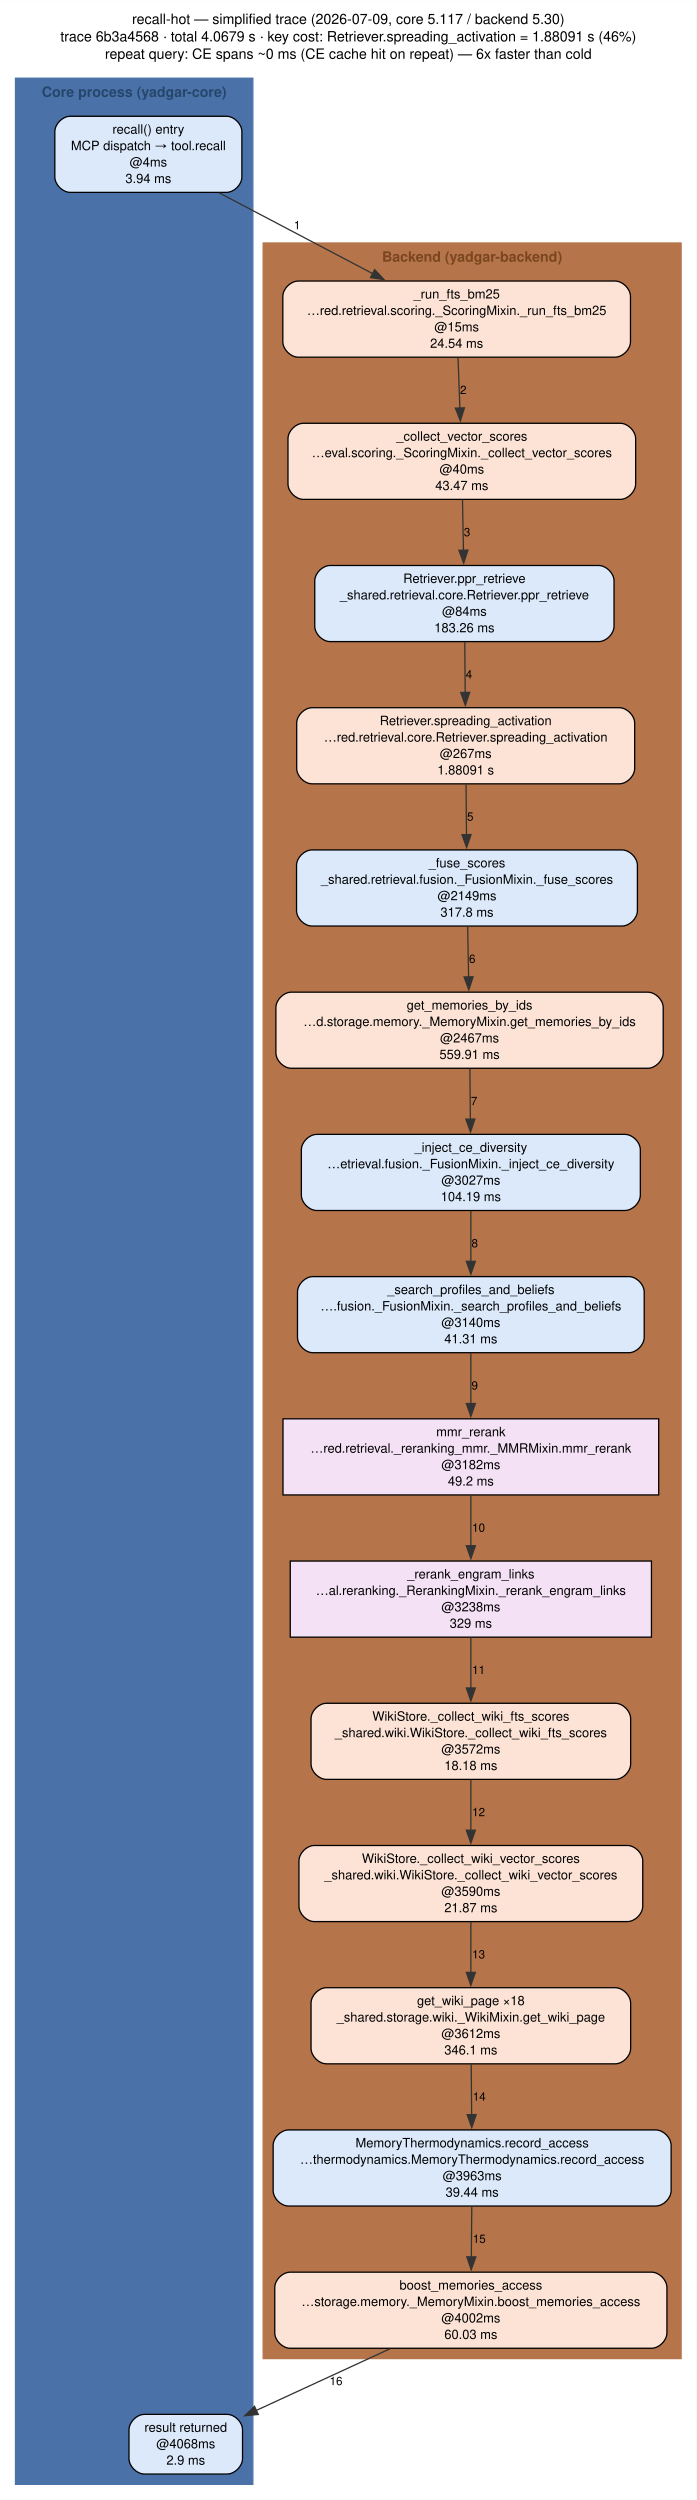
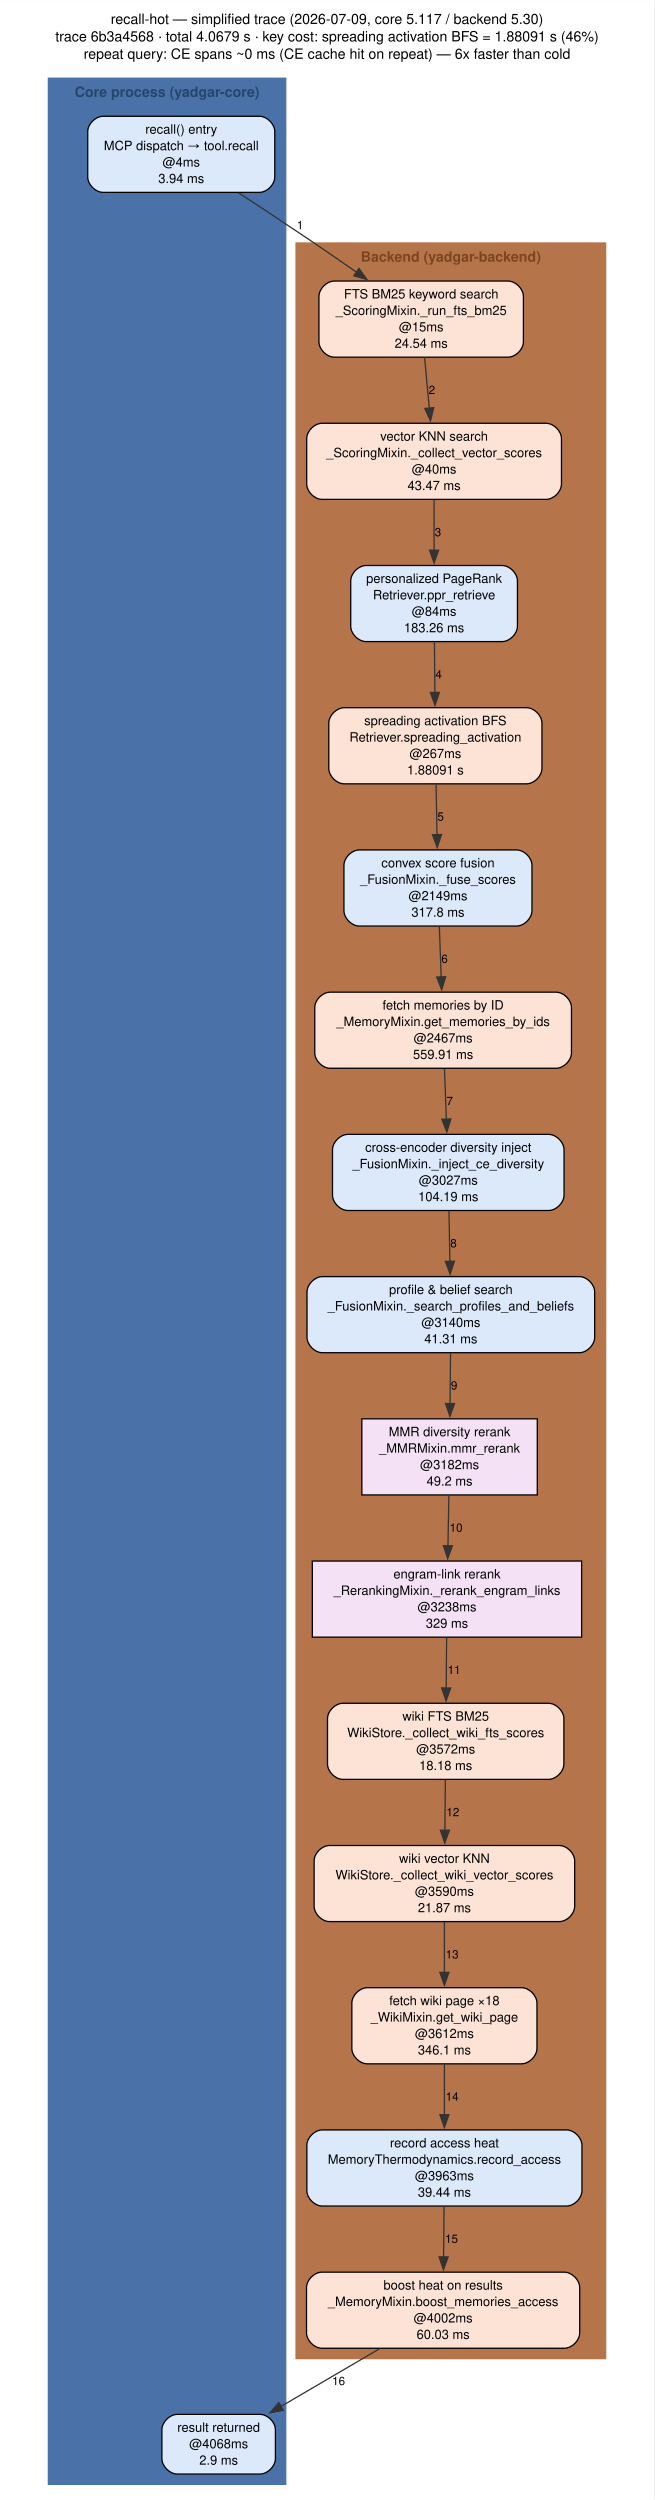
- <svg xmlns="http://www.w3.org/2000/svg" width="540pt" height="1938pt" viewBox="0.00 0.00 540.00 1937.75">
+ <svg xmlns="http://www.w3.org/2000/svg" width="507pt" height="1938pt" viewBox="0.00 0.00 507.00 1937.75">
  <g id="graph0" class="graph" transform="scale(1 1) rotate(0) translate(4 1933.75)">
-     <polygon fill="white" stroke="none" points="-4,4 -4,-1933.75 536,-1933.75 536,4 -4,4" />
-     <text text-anchor="middle" x="266" y="-1915.3" font-family="Helvetica,sans-Serif" font-size="11.00">recall-hot — simplified trace (2026-07-09, core 5.117 / backend 5.30)</text>
-     <text text-anchor="middle" x="266" y="-1901.8" font-family="Helvetica,sans-Serif" font-size="11.00">trace 6b3a4568 · total 4.0679 s · key cost: Retriever.spreading_activation = 1.88091 s (46%)</text>
-     <text text-anchor="middle" x="266" y="-1888.3" font-family="Helvetica,sans-Serif" font-size="11.00">repeat query: CE spans ~0 ms (CE cache hit on repeat) — 6x faster than cold</text>
+     <polygon fill="white" stroke="none" points="-4,4 -4,-1933.75 503,-1933.75 503,4 -4,4" />
+     <text text-anchor="middle" x="249.5" y="-1915.3" font-family="Helvetica,sans-Serif" font-size="11.00">recall-hot — simplified trace (2026-07-09, core 5.117 / backend 5.30)</text>
+     <text text-anchor="middle" x="249.5" y="-1901.8" font-family="Helvetica,sans-Serif" font-size="11.00">trace 6b3a4568 · total 4.0679 s · key cost: spreading activation BFS = 1.88091 s (46%)</text>
+     <text text-anchor="middle" x="249.5" y="-1888.3" font-family="Helvetica,sans-Serif" font-size="11.00">repeat query: CE spans ~0 ms (CE cache hit on repeat) — 6x faster than cold</text>
    <g id="clust1" class="cluster">
-       <polygon fill="#4a72a8" stroke="#4a72a8" points="8,-8 8,-1873.25 192,-1873.25 192,-8 8,-8" />
-       <text text-anchor="middle" x="100" y="-1858.8" font-family="Helvetica,sans-Serif" font-weight="bold" font-size="11.00" fill="#26456b">Core process (yadgar-core)</text>
+       <polygon fill="#4a72a8" stroke="#4a72a8" points="33.5,-8 33.5,-1873.25 217.5,-1873.25 217.5,-8 33.5,-8" />
+       <text text-anchor="middle" x="125.5" y="-1858.8" font-family="Helvetica,sans-Serif" font-weight="bold" font-size="11.00" fill="#26456b">Core process (yadgar-core)</text>
    </g>
    <g id="clust2" class="cluster">
-       <polygon fill="#b5744a" stroke="#b5744a" points="200,-105.5 200,-1745.5 524,-1745.5 524,-105.5 200,-105.5" />
-       <text text-anchor="middle" x="362" y="-1731.05" font-family="Helvetica,sans-Serif" font-weight="bold" font-size="11.00" fill="#7a4620">Backend (yadgar-backend)</text>
+       <polygon fill="#b5744a" stroke="#b5744a" points="225.5,-105.5 225.5,-1745.5 465.5,-1745.5 465.5,-105.5 225.5,-105.5" />
+       <text text-anchor="middle" x="345.5" y="-1731.05" font-family="Helvetica,sans-Serif" font-weight="bold" font-size="11.00" fill="#7a4620">Backend (yadgar-backend)</text>
    </g>
    <g id="node1" class="node">
-       <path fill="#dbe9fb" stroke="black" d="M171.5,-1843.75C171.5,-1843.75 50.5,-1843.75 50.5,-1843.75 44.5,-1843.75 38.5,-1837.75 38.5,-1831.75 38.5,-1831.75 38.5,-1796.75 38.5,-1796.75 38.5,-1790.75 44.5,-1784.75 50.5,-1784.75 50.5,-1784.75 171.5,-1784.75 171.5,-1784.75 177.5,-1784.75 183.5,-1790.75 183.5,-1796.75 183.5,-1796.75 183.5,-1831.75 183.5,-1831.75 183.5,-1837.75 177.5,-1843.75 171.5,-1843.75" />
-       <text text-anchor="middle" x="111" y="-1830.25" font-family="Helvetica,sans-Serif" font-size="10.00">recall() entry</text>
-       <text text-anchor="middle" x="111" y="-1817.5" font-family="Helvetica,sans-Serif" font-size="10.00">MCP dispatch → tool.recall</text>
-       <text text-anchor="middle" x="111" y="-1804.75" font-family="Helvetica,sans-Serif" font-size="10.00">@4ms</text>
-       <text text-anchor="middle" x="111" y="-1792" font-family="Helvetica,sans-Serif" font-size="10.00">3.94 ms</text>
+       <path fill="#dbe9fb" stroke="black" d="M197,-1843.75C197,-1843.75 76,-1843.75 76,-1843.75 70,-1843.75 64,-1837.75 64,-1831.75 64,-1831.75 64,-1796.75 64,-1796.75 64,-1790.75 70,-1784.75 76,-1784.75 76,-1784.75 197,-1784.75 197,-1784.75 203,-1784.75 209,-1790.75 209,-1796.75 209,-1796.75 209,-1831.75 209,-1831.75 209,-1837.75 203,-1843.75 197,-1843.75" />
+       <text text-anchor="middle" x="136.5" y="-1830.25" font-family="Helvetica,sans-Serif" font-size="10.00">recall() entry</text>
+       <text text-anchor="middle" x="136.5" y="-1817.5" font-family="Helvetica,sans-Serif" font-size="10.00">MCP dispatch → tool.recall</text>
+       <text text-anchor="middle" x="136.5" y="-1804.75" font-family="Helvetica,sans-Serif" font-size="10.00">@4ms</text>
+       <text text-anchor="middle" x="136.5" y="-1792" font-family="Helvetica,sans-Serif" font-size="10.00">3.94 ms</text>
    </g>
    <g id="node3" class="node">
-       <path fill="#fce3d6" stroke="black" d="M472.75,-1716C472.75,-1716 227.25,-1716 227.25,-1716 221.25,-1716 215.25,-1710 215.25,-1704 215.25,-1704 215.25,-1669 215.25,-1669 215.25,-1663 221.25,-1657 227.25,-1657 227.25,-1657 472.75,-1657 472.75,-1657 478.75,-1657 484.75,-1663 484.75,-1669 484.75,-1669 484.75,-1704 484.75,-1704 484.75,-1710 478.75,-1716 472.75,-1716" />
-       <text text-anchor="middle" x="350" y="-1702.5" font-family="Helvetica,sans-Serif" font-size="10.00">_run_fts_bm25</text>
-       <text text-anchor="middle" x="350" y="-1689.75" font-family="Helvetica,sans-Serif" font-size="10.00">…red.retrieval.scoring._ScoringMixin._run_fts_bm25</text>
-       <text text-anchor="middle" x="350" y="-1677" font-family="Helvetica,sans-Serif" font-size="10.00">@15ms</text>
-       <text text-anchor="middle" x="350" y="-1664.25" font-family="Helvetica,sans-Serif" font-size="10.00">24.54 ms</text>
+       <path fill="#fce3d6" stroke="black" d="M389.75,-1716C389.75,-1716 255.25,-1716 255.25,-1716 249.25,-1716 243.25,-1710 243.25,-1704 243.25,-1704 243.25,-1669 243.25,-1669 243.25,-1663 249.25,-1657 255.25,-1657 255.25,-1657 389.75,-1657 389.75,-1657 395.75,-1657 401.75,-1663 401.75,-1669 401.75,-1669 401.75,-1704 401.75,-1704 401.75,-1710 395.75,-1716 389.75,-1716" />
+       <text text-anchor="middle" x="322.5" y="-1702.5" font-family="Helvetica,sans-Serif" font-size="10.00">FTS BM25 keyword search</text>
+       <text text-anchor="middle" x="322.5" y="-1689.75" font-family="Helvetica,sans-Serif" font-size="10.00">_ScoringMixin._run_fts_bm25</text>
+       <text text-anchor="middle" x="322.5" y="-1677" font-family="Helvetica,sans-Serif" font-size="10.00">@15ms</text>
+       <text text-anchor="middle" x="322.5" y="-1664.25" font-family="Helvetica,sans-Serif" font-size="10.00">24.54 ms</text>
    </g>
    <g id="edge1" class="edge">
-       <path fill="none" stroke="#333333" d="M165.83,-1784.4C201.38,-1765.7 247.86,-1741.24 285.22,-1721.58" />
-       <polygon fill="#333333" stroke="#333333" points="286.45,-1724.89 293.67,-1717.14 283.19,-1718.7 286.45,-1724.89" />
-       <text text-anchor="middle" x="226.33" y="-1756.2" font-family="Helvetica,sans-Serif" font-size="9.00">1</text>
+       <path fill="none" stroke="#333333" d="M181.04,-1784.34C199.24,-1772.43 220.46,-1758.41 239.5,-1745.5 250.19,-1738.25 261.58,-1730.38 272.39,-1722.85" />
+       <polygon fill="#333333" stroke="#333333" points="274.27,-1725.81 280.47,-1717.21 270.26,-1720.07 274.27,-1725.81" />
+       <text text-anchor="middle" x="228.6" y="-1756.2" font-family="Helvetica,sans-Serif" font-size="9.00">1</text>
    </g>
    <g id="node2" class="node">
-       <path fill="#dbe9fb" stroke="black" d="M172,-62.25C172,-62.25 108,-62.25 108,-62.25 102,-62.25 96,-56.25 96,-50.25 96,-50.25 96,-28 96,-28 96,-22 102,-16 108,-16 108,-16 172,-16 172,-16 178,-16 184,-22 184,-28 184,-28 184,-50.25 184,-50.25 184,-56.25 178,-62.25 172,-62.25" />
-       <text text-anchor="middle" x="140" y="-48.75" font-family="Helvetica,sans-Serif" font-size="10.00">result returned</text>
-       <text text-anchor="middle" x="140" y="-36" font-family="Helvetica,sans-Serif" font-size="10.00">@4068ms</text>
-       <text text-anchor="middle" x="140" y="-23.25" font-family="Helvetica,sans-Serif" font-size="10.00">2.9 ms</text>
+       <path fill="#dbe9fb" stroke="black" d="M197.5,-62.25C197.5,-62.25 133.5,-62.25 133.5,-62.25 127.5,-62.25 121.5,-56.25 121.5,-50.25 121.5,-50.25 121.5,-28 121.5,-28 121.5,-22 127.5,-16 133.5,-16 133.5,-16 197.5,-16 197.5,-16 203.5,-16 209.5,-22 209.5,-28 209.5,-28 209.5,-50.25 209.5,-50.25 209.5,-56.25 203.5,-62.25 197.5,-62.25" />
+       <text text-anchor="middle" x="165.5" y="-48.75" font-family="Helvetica,sans-Serif" font-size="10.00">result returned</text>
+       <text text-anchor="middle" x="165.5" y="-36" font-family="Helvetica,sans-Serif" font-size="10.00">@4068ms</text>
+       <text text-anchor="middle" x="165.5" y="-23.25" font-family="Helvetica,sans-Serif" font-size="10.00">2.9 ms</text>
    </g>
    <g id="node4" class="node">
-       <path fill="#fce3d6" stroke="black" d="M476.75,-1605.75C476.75,-1605.75 231.25,-1605.75 231.25,-1605.75 225.25,-1605.75 219.25,-1599.75 219.25,-1593.75 219.25,-1593.75 219.25,-1558.75 219.25,-1558.75 219.25,-1552.75 225.25,-1546.75 231.25,-1546.75 231.25,-1546.75 476.75,-1546.75 476.75,-1546.75 482.75,-1546.75 488.75,-1552.75 488.75,-1558.75 488.75,-1558.75 488.75,-1593.75 488.75,-1593.75 488.75,-1599.75 482.75,-1605.75 476.75,-1605.75" />
-       <text text-anchor="middle" x="354" y="-1592.25" font-family="Helvetica,sans-Serif" font-size="10.00">_collect_vector_scores</text>
-       <text text-anchor="middle" x="354" y="-1579.5" font-family="Helvetica,sans-Serif" font-size="10.00">…eval.scoring._ScoringMixin._collect_vector_scores</text>
-       <text text-anchor="middle" x="354" y="-1566.75" font-family="Helvetica,sans-Serif" font-size="10.00">@40ms</text>
-       <text text-anchor="middle" x="354" y="-1554" font-family="Helvetica,sans-Serif" font-size="10.00">43.47 ms</text>
+       <path fill="#fce3d6" stroke="black" d="M419.25,-1605.75C419.25,-1605.75 245.75,-1605.75 245.75,-1605.75 239.75,-1605.75 233.75,-1599.75 233.75,-1593.75 233.75,-1593.75 233.75,-1558.75 233.75,-1558.75 233.75,-1552.75 239.75,-1546.75 245.75,-1546.75 245.75,-1546.75 419.25,-1546.75 419.25,-1546.75 425.25,-1546.75 431.25,-1552.75 431.25,-1558.75 431.25,-1558.75 431.25,-1593.75 431.25,-1593.75 431.25,-1599.75 425.25,-1605.75 419.25,-1605.75" />
+       <text text-anchor="middle" x="332.5" y="-1592.25" font-family="Helvetica,sans-Serif" font-size="10.00">vector KNN search</text>
+       <text text-anchor="middle" x="332.5" y="-1579.5" font-family="Helvetica,sans-Serif" font-size="10.00">_ScoringMixin._collect_vector_scores</text>
+       <text text-anchor="middle" x="332.5" y="-1566.75" font-family="Helvetica,sans-Serif" font-size="10.00">@40ms</text>
+       <text text-anchor="middle" x="332.5" y="-1554" font-family="Helvetica,sans-Serif" font-size="10.00">43.47 ms</text>
    </g>
    <g id="edge2" class="edge">
-       <path fill="none" stroke="#333333" d="M351.06,-1656.78C351.51,-1644.66 352.04,-1630.36 352.52,-1617.24" />
-       <polygon fill="#333333" stroke="#333333" points="356.01,-1617.74 352.88,-1607.62 349.01,-1617.49 356.01,-1617.74" />
-       <text text-anchor="middle" x="355.12" y="-1628.45" font-family="Helvetica,sans-Serif" font-size="9.00">2</text>
+       <path fill="none" stroke="#333333" d="M325.15,-1656.78C326.27,-1644.66 327.59,-1630.36 328.81,-1617.24" />
+       <polygon fill="#333333" stroke="#333333" points="332.26,-1617.9 329.69,-1607.62 325.29,-1617.25 332.26,-1617.9" />
+       <text text-anchor="middle" x="330.8" y="-1628.45" font-family="Helvetica,sans-Serif" font-size="9.00">2</text>
    </g>
    <g id="node5" class="node">
-       <path fill="#dbe9fb" stroke="black" d="M460,-1495.5C460,-1495.5 252,-1495.5 252,-1495.5 246,-1495.5 240,-1489.5 240,-1483.5 240,-1483.5 240,-1448.5 240,-1448.5 240,-1442.5 246,-1436.5 252,-1436.5 252,-1436.5 460,-1436.5 460,-1436.5 466,-1436.5 472,-1442.5 472,-1448.5 472,-1448.5 472,-1483.5 472,-1483.5 472,-1489.5 466,-1495.5 460,-1495.5" />
-       <text text-anchor="middle" x="356" y="-1482" font-family="Helvetica,sans-Serif" font-size="10.00">Retriever.ppr_retrieve</text>
-       <text text-anchor="middle" x="356" y="-1469.25" font-family="Helvetica,sans-Serif" font-size="10.00">_shared.retrieval.core.Retriever.ppr_retrieve</text>
-       <text text-anchor="middle" x="356" y="-1456.5" font-family="Helvetica,sans-Serif" font-size="10.00">@84ms</text>
-       <text text-anchor="middle" x="356" y="-1443.75" font-family="Helvetica,sans-Serif" font-size="10.00">183.26 ms</text>
+       <path fill="#dbe9fb" stroke="black" d="M385.12,-1495.5C385.12,-1495.5 279.88,-1495.5 279.88,-1495.5 273.88,-1495.5 267.88,-1489.5 267.88,-1483.5 267.88,-1483.5 267.88,-1448.5 267.88,-1448.5 267.88,-1442.5 273.88,-1436.5 279.88,-1436.5 279.88,-1436.5 385.12,-1436.5 385.12,-1436.5 391.12,-1436.5 397.12,-1442.5 397.12,-1448.5 397.12,-1448.5 397.12,-1483.5 397.12,-1483.5 397.12,-1489.5 391.12,-1495.5 385.12,-1495.5" />
+       <text text-anchor="middle" x="332.5" y="-1482" font-family="Helvetica,sans-Serif" font-size="10.00">personalized PageRank</text>
+       <text text-anchor="middle" x="332.5" y="-1469.25" font-family="Helvetica,sans-Serif" font-size="10.00">Retriever.ppr_retrieve</text>
+       <text text-anchor="middle" x="332.5" y="-1456.5" font-family="Helvetica,sans-Serif" font-size="10.00">@84ms</text>
+       <text text-anchor="middle" x="332.5" y="-1443.75" font-family="Helvetica,sans-Serif" font-size="10.00">183.26 ms</text>
    </g>
    <g id="edge3" class="edge">
-       <path fill="none" stroke="#333333" d="M354.53,-1546.53C354.75,-1534.41 355.02,-1520.11 355.26,-1506.99" />
-       <polygon fill="#333333" stroke="#333333" points="358.75,-1507.44 355.44,-1497.37 351.75,-1507.31 358.75,-1507.44" />
-       <text text-anchor="middle" x="358.06" y="-1518.2" font-family="Helvetica,sans-Serif" font-size="9.00">3</text>
+       <path fill="none" stroke="#333333" d="M332.5,-1546.53C332.5,-1534.41 332.5,-1520.11 332.5,-1506.99" />
+       <polygon fill="#333333" stroke="#333333" points="336,-1507.37 332.5,-1497.37 329,-1507.37 336,-1507.37" />
+       <text text-anchor="middle" x="335.5" y="-1518.2" font-family="Helvetica,sans-Serif" font-size="9.00">3</text>
    </g>
    <g id="node6" class="node">
-       <path fill="#fce3d6" stroke="black" d="M476,-1385.25C476,-1385.25 238,-1385.25 238,-1385.25 232,-1385.25 226,-1379.25 226,-1373.25 226,-1373.25 226,-1338.25 226,-1338.25 226,-1332.25 232,-1326.25 238,-1326.25 238,-1326.25 476,-1326.25 476,-1326.25 482,-1326.25 488,-1332.25 488,-1338.25 488,-1338.25 488,-1373.25 488,-1373.25 488,-1379.25 482,-1385.25 476,-1385.25" />
-       <text text-anchor="middle" x="357" y="-1371.75" font-family="Helvetica,sans-Serif" font-size="10.00">Retriever.spreading_activation</text>
-       <text text-anchor="middle" x="357" y="-1359" font-family="Helvetica,sans-Serif" font-size="10.00">…red.retrieval.core.Retriever.spreading_activation</text>
-       <text text-anchor="middle" x="357" y="-1346.25" font-family="Helvetica,sans-Serif" font-size="10.00">@267ms</text>
-       <text text-anchor="middle" x="357" y="-1333.5" font-family="Helvetica,sans-Serif" font-size="10.00">1.88091 s</text>
+       <path fill="#fce3d6" stroke="black" d="M404.12,-1385.25C404.12,-1385.25 262.88,-1385.25 262.88,-1385.25 256.88,-1385.25 250.88,-1379.25 250.88,-1373.25 250.88,-1373.25 250.88,-1338.25 250.88,-1338.25 250.88,-1332.25 256.88,-1326.25 262.88,-1326.25 262.88,-1326.25 404.12,-1326.25 404.12,-1326.25 410.12,-1326.25 416.12,-1332.25 416.12,-1338.25 416.12,-1338.25 416.12,-1373.25 416.12,-1373.25 416.12,-1379.25 410.12,-1385.25 404.12,-1385.25" />
+       <text text-anchor="middle" x="333.5" y="-1371.75" font-family="Helvetica,sans-Serif" font-size="10.00">spreading activation BFS</text>
+       <text text-anchor="middle" x="333.5" y="-1359" font-family="Helvetica,sans-Serif" font-size="10.00">Retriever.spreading_activation</text>
+       <text text-anchor="middle" x="333.5" y="-1346.25" font-family="Helvetica,sans-Serif" font-size="10.00">@267ms</text>
+       <text text-anchor="middle" x="333.5" y="-1333.5" font-family="Helvetica,sans-Serif" font-size="10.00">1.88091 s</text>
    </g>
    <g id="edge4" class="edge">
-       <path fill="none" stroke="#333333" d="M356.27,-1436.28C356.38,-1424.16 356.51,-1409.86 356.63,-1396.74" />
-       <polygon fill="#333333" stroke="#333333" points="360.13,-1397.15 356.72,-1387.12 353.13,-1397.09 360.13,-1397.15" />
-       <text text-anchor="middle" x="359.53" y="-1407.95" font-family="Helvetica,sans-Serif" font-size="9.00">4</text>
+       <path fill="none" stroke="#333333" d="M332.77,-1436.28C332.88,-1424.16 333.01,-1409.86 333.13,-1396.74" />
+       <polygon fill="#333333" stroke="#333333" points="336.63,-1397.15 333.22,-1387.12 329.63,-1397.09 336.63,-1397.15" />
+       <text text-anchor="middle" x="336.03" y="-1407.95" font-family="Helvetica,sans-Serif" font-size="9.00">4</text>
    </g>
    <g id="node7" class="node">
-       <path fill="#dbe9fb" stroke="black" d="M478.12,-1275C478.12,-1275 237.88,-1275 237.88,-1275 231.88,-1275 225.88,-1269 225.88,-1263 225.88,-1263 225.88,-1228 225.88,-1228 225.88,-1222 231.88,-1216 237.88,-1216 237.88,-1216 478.12,-1216 478.12,-1216 484.12,-1216 490.12,-1222 490.12,-1228 490.12,-1228 490.12,-1263 490.12,-1263 490.12,-1269 484.12,-1275 478.12,-1275" />
-       <text text-anchor="middle" x="358" y="-1261.5" font-family="Helvetica,sans-Serif" font-size="10.00">_fuse_scores</text>
-       <text text-anchor="middle" x="358" y="-1248.75" font-family="Helvetica,sans-Serif" font-size="10.00">_shared.retrieval.fusion._FusionMixin._fuse_scores</text>
-       <text text-anchor="middle" x="358" y="-1236" font-family="Helvetica,sans-Serif" font-size="10.00">@2149ms</text>
-       <text text-anchor="middle" x="358" y="-1223.25" font-family="Helvetica,sans-Serif" font-size="10.00">317.8 ms</text>
+       <path fill="#dbe9fb" stroke="black" d="M396.38,-1275C396.38,-1275 274.62,-1275 274.62,-1275 268.62,-1275 262.62,-1269 262.62,-1263 262.62,-1263 262.62,-1228 262.62,-1228 262.62,-1222 268.62,-1216 274.62,-1216 274.62,-1216 396.38,-1216 396.38,-1216 402.38,-1216 408.38,-1222 408.38,-1228 408.38,-1228 408.38,-1263 408.38,-1263 408.38,-1269 402.38,-1275 396.38,-1275" />
+       <text text-anchor="middle" x="335.5" y="-1261.5" font-family="Helvetica,sans-Serif" font-size="10.00">convex score fusion</text>
+       <text text-anchor="middle" x="335.5" y="-1248.75" font-family="Helvetica,sans-Serif" font-size="10.00">_FusionMixin._fuse_scores</text>
+       <text text-anchor="middle" x="335.5" y="-1236" font-family="Helvetica,sans-Serif" font-size="10.00">@2149ms</text>
+       <text text-anchor="middle" x="335.5" y="-1223.25" font-family="Helvetica,sans-Serif" font-size="10.00">317.8 ms</text>
    </g>
    <g id="edge5" class="edge">
-       <path fill="none" stroke="#333333" d="M357.27,-1326.03C357.38,-1313.91 357.51,-1299.61 357.63,-1286.49" />
-       <polygon fill="#333333" stroke="#333333" points="361.13,-1286.9 357.72,-1276.87 354.13,-1286.84 361.13,-1286.9" />
-       <text text-anchor="middle" x="360.53" y="-1297.7" font-family="Helvetica,sans-Serif" font-size="9.00">5</text>
+       <path fill="none" stroke="#333333" d="M334.03,-1326.03C334.25,-1313.91 334.52,-1299.61 334.76,-1286.49" />
+       <polygon fill="#333333" stroke="#333333" points="338.25,-1286.94 334.94,-1276.87 331.25,-1286.81 338.25,-1286.94" />
+       <text text-anchor="middle" x="337.56" y="-1297.7" font-family="Helvetica,sans-Serif" font-size="9.00">5</text>
    </g>
    <g id="node8" class="node">
-       <path fill="#fce3d6" stroke="black" d="M498.12,-1164.75C498.12,-1164.75 221.88,-1164.75 221.88,-1164.75 215.88,-1164.75 209.88,-1158.75 209.88,-1152.75 209.88,-1152.75 209.88,-1117.75 209.88,-1117.75 209.88,-1111.75 215.88,-1105.75 221.88,-1105.75 221.88,-1105.75 498.12,-1105.75 498.12,-1105.75 504.12,-1105.75 510.12,-1111.75 510.12,-1117.75 510.12,-1117.75 510.12,-1152.75 510.12,-1152.75 510.12,-1158.75 504.12,-1164.75 498.12,-1164.75" />
-       <text text-anchor="middle" x="360" y="-1151.25" font-family="Helvetica,sans-Serif" font-size="10.00">get_memories_by_ids</text>
-       <text text-anchor="middle" x="360" y="-1138.5" font-family="Helvetica,sans-Serif" font-size="10.00">…d.storage.memory._MemoryMixin.get_memories_by_ids</text>
-       <text text-anchor="middle" x="360" y="-1125.75" font-family="Helvetica,sans-Serif" font-size="10.00">@2467ms</text>
-       <text text-anchor="middle" x="360" y="-1113" font-family="Helvetica,sans-Serif" font-size="10.00">559.91 ms</text>
+       <path fill="#fce3d6" stroke="black" d="M427,-1164.75C427,-1164.75 252,-1164.75 252,-1164.75 246,-1164.75 240,-1158.75 240,-1152.75 240,-1152.75 240,-1117.75 240,-1117.75 240,-1111.75 246,-1105.75 252,-1105.75 252,-1105.75 427,-1105.75 427,-1105.75 433,-1105.75 439,-1111.75 439,-1117.75 439,-1117.75 439,-1152.75 439,-1152.75 439,-1158.75 433,-1164.75 427,-1164.75" />
+       <text text-anchor="middle" x="339.5" y="-1151.25" font-family="Helvetica,sans-Serif" font-size="10.00">fetch memories by ID</text>
+       <text text-anchor="middle" x="339.5" y="-1138.5" font-family="Helvetica,sans-Serif" font-size="10.00">_MemoryMixin.get_memories_by_ids</text>
+       <text text-anchor="middle" x="339.5" y="-1125.75" font-family="Helvetica,sans-Serif" font-size="10.00">@2467ms</text>
+       <text text-anchor="middle" x="339.5" y="-1113" font-family="Helvetica,sans-Serif" font-size="10.00">559.91 ms</text>
    </g>
    <g id="edge6" class="edge">
-       <path fill="none" stroke="#333333" d="M358.53,-1215.78C358.75,-1203.66 359.02,-1189.36 359.26,-1176.24" />
-       <polygon fill="#333333" stroke="#333333" points="362.75,-1176.69 359.44,-1166.62 355.75,-1176.56 362.75,-1176.69" />
-       <text text-anchor="middle" x="362.06" y="-1187.45" font-family="Helvetica,sans-Serif" font-size="9.00">6</text>
+       <path fill="none" stroke="#333333" d="M336.56,-1215.78C337.01,-1203.66 337.54,-1189.36 338.02,-1176.24" />
+       <polygon fill="#333333" stroke="#333333" points="341.51,-1176.74 338.38,-1166.62 334.51,-1176.49 341.51,-1176.74" />
+       <text text-anchor="middle" x="340.62" y="-1187.45" font-family="Helvetica,sans-Serif" font-size="9.00">6</text>
    </g>
    <g id="node9" class="node">
-       <path fill="#dbe9fb" stroke="black" d="M480.38,-1054.5C480.38,-1054.5 241.62,-1054.5 241.62,-1054.5 235.62,-1054.5 229.62,-1048.5 229.62,-1042.5 229.62,-1042.5 229.62,-1007.5 229.62,-1007.5 229.62,-1001.5 235.62,-995.5 241.62,-995.5 241.62,-995.5 480.38,-995.5 480.38,-995.5 486.38,-995.5 492.38,-1001.5 492.38,-1007.5 492.38,-1007.5 492.38,-1042.5 492.38,-1042.5 492.38,-1048.5 486.38,-1054.5 480.38,-1054.5" />
-       <text text-anchor="middle" x="361" y="-1041" font-family="Helvetica,sans-Serif" font-size="10.00">_inject_ce_diversity</text>
-       <text text-anchor="middle" x="361" y="-1028.25" font-family="Helvetica,sans-Serif" font-size="10.00">…etrieval.fusion._FusionMixin._inject_ce_diversity</text>
-       <text text-anchor="middle" x="361" y="-1015.5" font-family="Helvetica,sans-Serif" font-size="10.00">@3027ms</text>
-       <text text-anchor="middle" x="361" y="-1002.75" font-family="Helvetica,sans-Serif" font-size="10.00">104.19 ms</text>
+       <path fill="#dbe9fb" stroke="black" d="M421.25,-1054.5C421.25,-1054.5 265.75,-1054.5 265.75,-1054.5 259.75,-1054.5 253.75,-1048.5 253.75,-1042.5 253.75,-1042.5 253.75,-1007.5 253.75,-1007.5 253.75,-1001.5 259.75,-995.5 265.75,-995.5 265.75,-995.5 421.25,-995.5 421.25,-995.5 427.25,-995.5 433.25,-1001.5 433.25,-1007.5 433.25,-1007.5 433.25,-1042.5 433.25,-1042.5 433.25,-1048.5 427.25,-1054.5 421.25,-1054.5" />
+       <text text-anchor="middle" x="343.5" y="-1041" font-family="Helvetica,sans-Serif" font-size="10.00">cross-encoder diversity inject</text>
+       <text text-anchor="middle" x="343.5" y="-1028.25" font-family="Helvetica,sans-Serif" font-size="10.00">_FusionMixin._inject_ce_diversity</text>
+       <text text-anchor="middle" x="343.5" y="-1015.5" font-family="Helvetica,sans-Serif" font-size="10.00">@3027ms</text>
+       <text text-anchor="middle" x="343.5" y="-1002.75" font-family="Helvetica,sans-Serif" font-size="10.00">104.19 ms</text>
    </g>
    <g id="edge7" class="edge">
-       <path fill="none" stroke="#333333" d="M360.27,-1105.53C360.38,-1093.41 360.51,-1079.11 360.63,-1065.99" />
-       <polygon fill="#333333" stroke="#333333" points="364.13,-1066.4 360.72,-1056.37 357.13,-1066.34 364.13,-1066.4" />
-       <text text-anchor="middle" x="363.53" y="-1077.2" font-family="Helvetica,sans-Serif" font-size="9.00">7</text>
+       <path fill="none" stroke="#333333" d="M340.56,-1105.53C341.01,-1093.41 341.54,-1079.11 342.02,-1065.99" />
+       <polygon fill="#333333" stroke="#333333" points="345.51,-1066.49 342.38,-1056.37 338.51,-1066.24 345.51,-1066.49" />
+       <text text-anchor="middle" x="344.62" y="-1077.2" font-family="Helvetica,sans-Serif" font-size="9.00">7</text>
    </g>
    <g id="node10" class="node">
-       <path fill="#dbe9fb" stroke="black" d="M483.38,-944.25C483.38,-944.25 238.62,-944.25 238.62,-944.25 232.62,-944.25 226.62,-938.25 226.62,-932.25 226.62,-932.25 226.62,-897.25 226.62,-897.25 226.62,-891.25 232.62,-885.25 238.62,-885.25 238.62,-885.25 483.38,-885.25 483.38,-885.25 489.38,-885.25 495.38,-891.25 495.38,-897.25 495.38,-897.25 495.38,-932.25 495.38,-932.25 495.38,-938.25 489.38,-944.25 483.38,-944.25" />
-       <text text-anchor="middle" x="361" y="-930.75" font-family="Helvetica,sans-Serif" font-size="10.00">_search_profiles_and_beliefs</text>
-       <text text-anchor="middle" x="361" y="-918" font-family="Helvetica,sans-Serif" font-size="10.00">….fusion._FusionMixin._search_profiles_and_beliefs</text>
-       <text text-anchor="middle" x="361" y="-905.25" font-family="Helvetica,sans-Serif" font-size="10.00">@3140ms</text>
-       <text text-anchor="middle" x="361" y="-892.5" font-family="Helvetica,sans-Serif" font-size="10.00">41.31 ms</text>
+       <path fill="#dbe9fb" stroke="black" d="M445,-944.25C445,-944.25 246,-944.25 246,-944.25 240,-944.25 234,-938.25 234,-932.25 234,-932.25 234,-897.25 234,-897.25 234,-891.25 240,-885.25 246,-885.25 246,-885.25 445,-885.25 445,-885.25 451,-885.25 457,-891.25 457,-897.25 457,-897.25 457,-932.25 457,-932.25 457,-938.25 451,-944.25 445,-944.25" />
+       <text text-anchor="middle" x="345.5" y="-930.75" font-family="Helvetica,sans-Serif" font-size="10.00">profile &amp; belief search</text>
+       <text text-anchor="middle" x="345.5" y="-918" font-family="Helvetica,sans-Serif" font-size="10.00">_FusionMixin._search_profiles_and_beliefs</text>
+       <text text-anchor="middle" x="345.5" y="-905.25" font-family="Helvetica,sans-Serif" font-size="10.00">@3140ms</text>
+       <text text-anchor="middle" x="345.5" y="-892.5" font-family="Helvetica,sans-Serif" font-size="10.00">41.31 ms</text>
    </g>
    <g id="edge8" class="edge">
-       <path fill="none" stroke="#333333" d="M361,-995.28C361,-983.16 361,-968.86 361,-955.74" />
-       <polygon fill="#333333" stroke="#333333" points="364.5,-956.12 361,-946.12 357.5,-956.12 364.5,-956.12" />
-       <text text-anchor="middle" x="364" y="-966.95" font-family="Helvetica,sans-Serif" font-size="9.00">8</text>
+       <path fill="none" stroke="#333333" d="M344.03,-995.28C344.25,-983.16 344.52,-968.86 344.76,-955.74" />
+       <polygon fill="#333333" stroke="#333333" points="348.25,-956.19 344.94,-946.12 341.25,-956.06 348.25,-956.19" />
+       <text text-anchor="middle" x="347.56" y="-966.95" font-family="Helvetica,sans-Serif" font-size="9.00">8</text>
    </g>
    <g id="node11" class="node">
-       <polygon fill="#f5e1f5" stroke="black" points="506.62,-834 215.38,-834 215.38,-775 506.62,-775 506.62,-834" />
-       <text text-anchor="middle" x="361" y="-820.5" font-family="Helvetica,sans-Serif" font-size="10.00">mmr_rerank</text>
-       <text text-anchor="middle" x="361" y="-807.75" font-family="Helvetica,sans-Serif" font-size="10.00">…red.retrieval._reranking_mmr._MMRMixin.mmr_rerank</text>
-       <text text-anchor="middle" x="361" y="-795" font-family="Helvetica,sans-Serif" font-size="10.00">@3182ms</text>
-       <text text-anchor="middle" x="361" y="-782.25" font-family="Helvetica,sans-Serif" font-size="10.00">49.2 ms</text>
+       <polygon fill="#f5e1f5" stroke="black" points="412.5,-834 276.5,-834 276.5,-775 412.5,-775 412.5,-834" />
+       <text text-anchor="middle" x="344.5" y="-820.5" font-family="Helvetica,sans-Serif" font-size="10.00">MMR diversity rerank</text>
+       <text text-anchor="middle" x="344.5" y="-807.75" font-family="Helvetica,sans-Serif" font-size="10.00">_MMRMixin.mmr_rerank</text>
+       <text text-anchor="middle" x="344.5" y="-795" font-family="Helvetica,sans-Serif" font-size="10.00">@3182ms</text>
+       <text text-anchor="middle" x="344.5" y="-782.25" font-family="Helvetica,sans-Serif" font-size="10.00">49.2 ms</text>
    </g>
    <g id="edge9" class="edge">
-       <path fill="none" stroke="#333333" d="M361,-885.03C361,-872.91 361,-858.61 361,-845.49" />
-       <polygon fill="#333333" stroke="#333333" points="364.5,-845.87 361,-835.87 357.5,-845.87 364.5,-845.87" />
-       <text text-anchor="middle" x="364" y="-856.7" font-family="Helvetica,sans-Serif" font-size="9.00">9</text>
+       <path fill="none" stroke="#333333" d="M345.23,-885.03C345.12,-872.91 344.99,-858.61 344.87,-845.49" />
+       <polygon fill="#333333" stroke="#333333" points="348.37,-845.84 344.78,-835.87 341.37,-845.9 348.37,-845.84" />
+       <text text-anchor="middle" x="348.03" y="-856.7" font-family="Helvetica,sans-Serif" font-size="9.00">9</text>
    </g>
    <g id="node12" class="node">
-       <polygon fill="#f5e1f5" stroke="black" points="501,-723.75 221,-723.75 221,-664.75 501,-664.75 501,-723.75" />
-       <text text-anchor="middle" x="361" y="-710.25" font-family="Helvetica,sans-Serif" font-size="10.00">_rerank_engram_links</text>
-       <text text-anchor="middle" x="361" y="-697.5" font-family="Helvetica,sans-Serif" font-size="10.00">…al.reranking._RerankingMixin._rerank_engram_links</text>
-       <text text-anchor="middle" x="361" y="-684.75" font-family="Helvetica,sans-Serif" font-size="10.00">@3238ms</text>
-       <text text-anchor="middle" x="361" y="-672" font-family="Helvetica,sans-Serif" font-size="10.00">329 ms</text>
+       <polygon fill="#f5e1f5" stroke="black" points="446.88,-723.75 238.12,-723.75 238.12,-664.75 446.88,-664.75 446.88,-723.75" />
+       <text text-anchor="middle" x="342.5" y="-710.25" font-family="Helvetica,sans-Serif" font-size="10.00">engram-link rerank</text>
+       <text text-anchor="middle" x="342.5" y="-697.5" font-family="Helvetica,sans-Serif" font-size="10.00">_RerankingMixin._rerank_engram_links</text>
+       <text text-anchor="middle" x="342.5" y="-684.75" font-family="Helvetica,sans-Serif" font-size="10.00">@3238ms</text>
+       <text text-anchor="middle" x="342.5" y="-672" font-family="Helvetica,sans-Serif" font-size="10.00">329 ms</text>
    </g>
    <g id="edge10" class="edge">
-       <path fill="none" stroke="#333333" d="M361,-774.78C361,-762.66 361,-748.36 361,-735.24" />
-       <polygon fill="#333333" stroke="#333333" points="364.5,-735.62 361,-725.62 357.5,-735.62 364.5,-735.62" />
-       <text text-anchor="middle" x="367" y="-746.45" font-family="Helvetica,sans-Serif" font-size="9.00">10</text>
+       <path fill="none" stroke="#333333" d="M343.97,-774.78C343.75,-762.66 343.48,-748.36 343.24,-735.24" />
+       <polygon fill="#333333" stroke="#333333" points="346.75,-735.56 343.06,-725.62 339.75,-735.69 346.75,-735.56" />
+       <text text-anchor="middle" x="349.56" y="-746.45" font-family="Helvetica,sans-Serif" font-size="9.00">10</text>
    </g>
    <g id="node13" class="node">
-       <path fill="#fce3d6" stroke="black" d="M472.88,-613.5C472.88,-613.5 249.12,-613.5 249.12,-613.5 243.12,-613.5 237.12,-607.5 237.12,-601.5 237.12,-601.5 237.12,-566.5 237.12,-566.5 237.12,-560.5 243.12,-554.5 249.12,-554.5 249.12,-554.5 472.88,-554.5 472.88,-554.5 478.88,-554.5 484.88,-560.5 484.88,-566.5 484.88,-566.5 484.88,-601.5 484.88,-601.5 484.88,-607.5 478.88,-613.5 472.88,-613.5" />
-       <text text-anchor="middle" x="361" y="-600" font-family="Helvetica,sans-Serif" font-size="10.00">WikiStore._collect_wiki_fts_scores</text>
-       <text text-anchor="middle" x="361" y="-587.25" font-family="Helvetica,sans-Serif" font-size="10.00">_shared.wiki.WikiStore._collect_wiki_fts_scores</text>
-       <text text-anchor="middle" x="361" y="-574.5" font-family="Helvetica,sans-Serif" font-size="10.00">@3572ms</text>
-       <text text-anchor="middle" x="361" y="-561.75" font-family="Helvetica,sans-Serif" font-size="10.00">18.18 ms</text>
+       <path fill="#fce3d6" stroke="black" d="M421.12,-613.5C421.12,-613.5 261.88,-613.5 261.88,-613.5 255.88,-613.5 249.88,-607.5 249.88,-601.5 249.88,-601.5 249.88,-566.5 249.88,-566.5 249.88,-560.5 255.88,-554.5 261.88,-554.5 261.88,-554.5 421.12,-554.5 421.12,-554.5 427.12,-554.5 433.12,-560.5 433.12,-566.5 433.12,-566.5 433.12,-601.5 433.12,-601.5 433.12,-607.5 427.12,-613.5 421.12,-613.5" />
+       <text text-anchor="middle" x="341.5" y="-600" font-family="Helvetica,sans-Serif" font-size="10.00">wiki FTS BM25</text>
+       <text text-anchor="middle" x="341.5" y="-587.25" font-family="Helvetica,sans-Serif" font-size="10.00">WikiStore._collect_wiki_fts_scores</text>
+       <text text-anchor="middle" x="341.5" y="-574.5" font-family="Helvetica,sans-Serif" font-size="10.00">@3572ms</text>
+       <text text-anchor="middle" x="341.5" y="-561.75" font-family="Helvetica,sans-Serif" font-size="10.00">18.18 ms</text>
    </g>
    <g id="edge11" class="edge">
-       <path fill="none" stroke="#333333" d="M361,-664.53C361,-652.41 361,-638.11 361,-624.99" />
-       <polygon fill="#333333" stroke="#333333" points="364.5,-625.37 361,-615.37 357.5,-625.37 364.5,-625.37" />
-       <text text-anchor="middle" x="367" y="-636.2" font-family="Helvetica,sans-Serif" font-size="9.00">11</text>
+       <path fill="none" stroke="#333333" d="M342.23,-664.53C342.12,-652.41 341.99,-638.11 341.87,-624.99" />
+       <polygon fill="#333333" stroke="#333333" points="345.37,-625.34 341.78,-615.37 338.37,-625.4 345.37,-625.34" />
+       <text text-anchor="middle" x="348.03" y="-636.2" font-family="Helvetica,sans-Serif" font-size="9.00">11</text>
    </g>
    <g id="node14" class="node">
-       <path fill="#fce3d6" stroke="black" d="M482.25,-503.25C482.25,-503.25 239.75,-503.25 239.75,-503.25 233.75,-503.25 227.75,-497.25 227.75,-491.25 227.75,-491.25 227.75,-456.25 227.75,-456.25 227.75,-450.25 233.75,-444.25 239.75,-444.25 239.75,-444.25 482.25,-444.25 482.25,-444.25 488.25,-444.25 494.25,-450.25 494.25,-456.25 494.25,-456.25 494.25,-491.25 494.25,-491.25 494.25,-497.25 488.25,-503.25 482.25,-503.25" />
-       <text text-anchor="middle" x="361" y="-489.75" font-family="Helvetica,sans-Serif" font-size="10.00">WikiStore._collect_wiki_vector_scores</text>
-       <text text-anchor="middle" x="361" y="-477" font-family="Helvetica,sans-Serif" font-size="10.00">_shared.wiki.WikiStore._collect_wiki_vector_scores</text>
-       <text text-anchor="middle" x="361" y="-464.25" font-family="Helvetica,sans-Serif" font-size="10.00">@3590ms</text>
-       <text text-anchor="middle" x="361" y="-451.5" font-family="Helvetica,sans-Serif" font-size="10.00">21.87 ms</text>
+       <path fill="#fce3d6" stroke="black" d="M429.5,-503.25C429.5,-503.25 251.5,-503.25 251.5,-503.25 245.5,-503.25 239.5,-497.25 239.5,-491.25 239.5,-491.25 239.5,-456.25 239.5,-456.25 239.5,-450.25 245.5,-444.25 251.5,-444.25 251.5,-444.25 429.5,-444.25 429.5,-444.25 435.5,-444.25 441.5,-450.25 441.5,-456.25 441.5,-456.25 441.5,-491.25 441.5,-491.25 441.5,-497.25 435.5,-503.25 429.5,-503.25" />
+       <text text-anchor="middle" x="340.5" y="-489.75" font-family="Helvetica,sans-Serif" font-size="10.00">wiki vector KNN</text>
+       <text text-anchor="middle" x="340.5" y="-477" font-family="Helvetica,sans-Serif" font-size="10.00">WikiStore._collect_wiki_vector_scores</text>
+       <text text-anchor="middle" x="340.5" y="-464.25" font-family="Helvetica,sans-Serif" font-size="10.00">@3590ms</text>
+       <text text-anchor="middle" x="340.5" y="-451.5" font-family="Helvetica,sans-Serif" font-size="10.00">21.87 ms</text>
    </g>
    <g id="edge12" class="edge">
-       <path fill="none" stroke="#333333" d="M361,-554.28C361,-542.16 361,-527.86 361,-514.74" />
-       <polygon fill="#333333" stroke="#333333" points="364.5,-515.12 361,-505.12 357.5,-515.12 364.5,-515.12" />
-       <text text-anchor="middle" x="367" y="-525.95" font-family="Helvetica,sans-Serif" font-size="9.00">12</text>
+       <path fill="none" stroke="#333333" d="M341.23,-554.28C341.12,-542.16 340.99,-527.86 340.87,-514.74" />
+       <polygon fill="#333333" stroke="#333333" points="344.37,-515.09 340.78,-505.12 337.37,-515.15 344.37,-515.09" />
+       <text text-anchor="middle" x="347.03" y="-525.95" font-family="Helvetica,sans-Serif" font-size="9.00">12</text>
    </g>
    <g id="node15" class="node">
-       <path fill="#fce3d6" stroke="black" d="M472.88,-393C472.88,-393 249.12,-393 249.12,-393 243.12,-393 237.12,-387 237.12,-381 237.12,-381 237.12,-346 237.12,-346 237.12,-340 243.12,-334 249.12,-334 249.12,-334 472.88,-334 472.88,-334 478.88,-334 484.88,-340 484.88,-346 484.88,-346 484.88,-381 484.88,-381 484.88,-387 478.88,-393 472.88,-393" />
-       <text text-anchor="middle" x="361" y="-379.5" font-family="Helvetica,sans-Serif" font-size="10.00">get_wiki_page ×18</text>
-       <text text-anchor="middle" x="361" y="-366.75" font-family="Helvetica,sans-Serif" font-size="10.00">_shared.storage.wiki._WikiMixin.get_wiki_page</text>
-       <text text-anchor="middle" x="361" y="-354" font-family="Helvetica,sans-Serif" font-size="10.00">@3612ms</text>
-       <text text-anchor="middle" x="361" y="-341.25" font-family="Helvetica,sans-Serif" font-size="10.00">346.1 ms</text>
+       <path fill="#fce3d6" stroke="black" d="M400.25,-393C400.25,-393 280.75,-393 280.75,-393 274.75,-393 268.75,-387 268.75,-381 268.75,-381 268.75,-346 268.75,-346 268.75,-340 274.75,-334 280.75,-334 280.75,-334 400.25,-334 400.25,-334 406.25,-334 412.25,-340 412.25,-346 412.25,-346 412.25,-381 412.25,-381 412.25,-387 406.25,-393 400.25,-393" />
+       <text text-anchor="middle" x="340.5" y="-379.5" font-family="Helvetica,sans-Serif" font-size="10.00">fetch wiki page ×18</text>
+       <text text-anchor="middle" x="340.5" y="-366.75" font-family="Helvetica,sans-Serif" font-size="10.00">_WikiMixin.get_wiki_page</text>
+       <text text-anchor="middle" x="340.5" y="-354" font-family="Helvetica,sans-Serif" font-size="10.00">@3612ms</text>
+       <text text-anchor="middle" x="340.5" y="-341.25" font-family="Helvetica,sans-Serif" font-size="10.00">346.1 ms</text>
    </g>
    <g id="edge13" class="edge">
-       <path fill="none" stroke="#333333" d="M361,-444.03C361,-431.91 361,-417.61 361,-404.49" />
-       <polygon fill="#333333" stroke="#333333" points="364.5,-404.87 361,-394.87 357.5,-404.87 364.5,-404.87" />
-       <text text-anchor="middle" x="367" y="-415.7" font-family="Helvetica,sans-Serif" font-size="9.00">13</text>
+       <path fill="none" stroke="#333333" d="M340.5,-444.03C340.5,-431.91 340.5,-417.61 340.5,-404.49" />
+       <polygon fill="#333333" stroke="#333333" points="344,-404.87 340.5,-394.87 337,-404.87 344,-404.87" />
+       <text text-anchor="middle" x="346.5" y="-415.7" font-family="Helvetica,sans-Serif" font-size="9.00">13</text>
    </g>
    <g id="node16" class="node">
-       <path fill="#dbe9fb" stroke="black" d="M504.25,-282.75C504.25,-282.75 219.75,-282.75 219.75,-282.75 213.75,-282.75 207.75,-276.75 207.75,-270.75 207.75,-270.75 207.75,-235.75 207.75,-235.75 207.75,-229.75 213.75,-223.75 219.75,-223.75 219.75,-223.75 504.25,-223.75 504.25,-223.75 510.25,-223.75 516.25,-229.75 516.25,-235.75 516.25,-235.75 516.25,-270.75 516.25,-270.75 516.25,-276.75 510.25,-282.75 504.25,-282.75" />
-       <text text-anchor="middle" x="362" y="-269.25" font-family="Helvetica,sans-Serif" font-size="10.00">MemoryThermodynamics.record_access</text>
-       <text text-anchor="middle" x="362" y="-256.5" font-family="Helvetica,sans-Serif" font-size="10.00">…thermodynamics.MemoryThermodynamics.record_access</text>
-       <text text-anchor="middle" x="362" y="-243.75" font-family="Helvetica,sans-Serif" font-size="10.00">@3963ms</text>
-       <text text-anchor="middle" x="362" y="-231" font-family="Helvetica,sans-Serif" font-size="10.00">39.44 ms</text>
+       <path fill="#dbe9fb" stroke="black" d="M435.12,-282.75C435.12,-282.75 245.88,-282.75 245.88,-282.75 239.88,-282.75 233.88,-276.75 233.88,-270.75 233.88,-270.75 233.88,-235.75 233.88,-235.75 233.88,-229.75 239.88,-223.75 245.88,-223.75 245.88,-223.75 435.12,-223.75 435.12,-223.75 441.12,-223.75 447.12,-229.75 447.12,-235.75 447.12,-235.75 447.12,-270.75 447.12,-270.75 447.12,-276.75 441.12,-282.75 435.12,-282.75" />
+       <text text-anchor="middle" x="340.5" y="-269.25" font-family="Helvetica,sans-Serif" font-size="10.00">record access heat</text>
+       <text text-anchor="middle" x="340.5" y="-256.5" font-family="Helvetica,sans-Serif" font-size="10.00">MemoryThermodynamics.record_access</text>
+       <text text-anchor="middle" x="340.5" y="-243.75" font-family="Helvetica,sans-Serif" font-size="10.00">@3963ms</text>
+       <text text-anchor="middle" x="340.5" y="-231" font-family="Helvetica,sans-Serif" font-size="10.00">39.44 ms</text>
    </g>
    <g id="edge14" class="edge">
-       <path fill="none" stroke="#333333" d="M361.27,-333.78C361.38,-321.66 361.51,-307.36 361.63,-294.24" />
-       <polygon fill="#333333" stroke="#333333" points="365.13,-294.65 361.72,-284.62 358.13,-294.59 365.13,-294.65" />
-       <text text-anchor="middle" x="367.53" y="-305.45" font-family="Helvetica,sans-Serif" font-size="9.00">14</text>
+       <path fill="none" stroke="#333333" d="M340.5,-333.78C340.5,-321.66 340.5,-307.36 340.5,-294.24" />
+       <polygon fill="#333333" stroke="#333333" points="344,-294.62 340.5,-284.62 337,-294.62 344,-294.62" />
+       <text text-anchor="middle" x="346.5" y="-305.45" font-family="Helvetica,sans-Serif" font-size="9.00">14</text>
    </g>
    <g id="node17" class="node">
-       <path fill="#fce3d6" stroke="black" d="M501,-172.5C501,-172.5 221,-172.5 221,-172.5 215,-172.5 209,-166.5 209,-160.5 209,-160.5 209,-125.5 209,-125.5 209,-119.5 215,-113.5 221,-113.5 221,-113.5 501,-113.5 501,-113.5 507,-113.5 513,-119.5 513,-125.5 513,-125.5 513,-160.5 513,-160.5 513,-166.5 507,-172.5 501,-172.5" />
-       <text text-anchor="middle" x="361" y="-159" font-family="Helvetica,sans-Serif" font-size="10.00">boost_memories_access</text>
-       <text text-anchor="middle" x="361" y="-146.25" font-family="Helvetica,sans-Serif" font-size="10.00">…storage.memory._MemoryMixin.boost_memories_access</text>
-       <text text-anchor="middle" x="361" y="-133.5" font-family="Helvetica,sans-Serif" font-size="10.00">@4002ms</text>
-       <text text-anchor="middle" x="361" y="-120.75" font-family="Helvetica,sans-Serif" font-size="10.00">60.03 ms</text>
+       <path fill="#fce3d6" stroke="black" d="M433.38,-172.5C433.38,-172.5 245.62,-172.5 245.62,-172.5 239.62,-172.5 233.62,-166.5 233.62,-160.5 233.62,-160.5 233.62,-125.5 233.62,-125.5 233.62,-119.5 239.62,-113.5 245.62,-113.5 245.62,-113.5 433.38,-113.5 433.38,-113.5 439.38,-113.5 445.38,-119.5 445.38,-125.5 445.38,-125.5 445.38,-160.5 445.38,-160.5 445.38,-166.5 439.38,-172.5 433.38,-172.5" />
+       <text text-anchor="middle" x="339.5" y="-159" font-family="Helvetica,sans-Serif" font-size="10.00">boost heat on results</text>
+       <text text-anchor="middle" x="339.5" y="-146.25" font-family="Helvetica,sans-Serif" font-size="10.00">_MemoryMixin.boost_memories_access</text>
+       <text text-anchor="middle" x="339.5" y="-133.5" font-family="Helvetica,sans-Serif" font-size="10.00">@4002ms</text>
+       <text text-anchor="middle" x="339.5" y="-120.75" font-family="Helvetica,sans-Serif" font-size="10.00">60.03 ms</text>
    </g>
    <g id="edge15" class="edge">
-       <path fill="none" stroke="#333333" d="M361.73,-223.53C361.62,-211.41 361.49,-197.11 361.37,-183.99" />
-       <polygon fill="#333333" stroke="#333333" points="364.87,-184.34 361.28,-174.37 357.87,-184.4 364.87,-184.34" />
-       <text text-anchor="middle" x="367.53" y="-195.2" font-family="Helvetica,sans-Serif" font-size="9.00">15</text>
+       <path fill="none" stroke="#333333" d="M340.23,-223.53C340.12,-211.41 339.99,-197.11 339.87,-183.99" />
+       <polygon fill="#333333" stroke="#333333" points="343.37,-184.34 339.78,-174.37 336.37,-184.4 343.37,-184.34" />
+       <text text-anchor="middle" x="346.03" y="-195.2" font-family="Helvetica,sans-Serif" font-size="9.00">15</text>
    </g>
    <g id="edge16" class="edge">
-       <path fill="none" stroke="#333333" d="M298.26,-113.08C265.59,-98.02 226.01,-79.77 194.61,-65.3" />
-       <polygon fill="#333333" stroke="#333333" points="196.22,-62.19 185.67,-61.18 193.29,-68.54 196.22,-62.19" />
-       <text text-anchor="middle" x="256.5" y="-84.95" font-family="Helvetica,sans-Serif" font-size="9.00">16</text>
+       <path fill="none" stroke="#333333" d="M290.1,-113.08C266.19,-99.08 237.59,-82.33 213.82,-68.41" />
+       <polygon fill="#333333" stroke="#333333" points="215.66,-65.44 205.26,-63.4 212.12,-71.48 215.66,-65.44" />
+       <text text-anchor="middle" x="258.5" y="-84.95" font-family="Helvetica,sans-Serif" font-size="9.00">16</text>
    </g>
  </g>
</svg>
